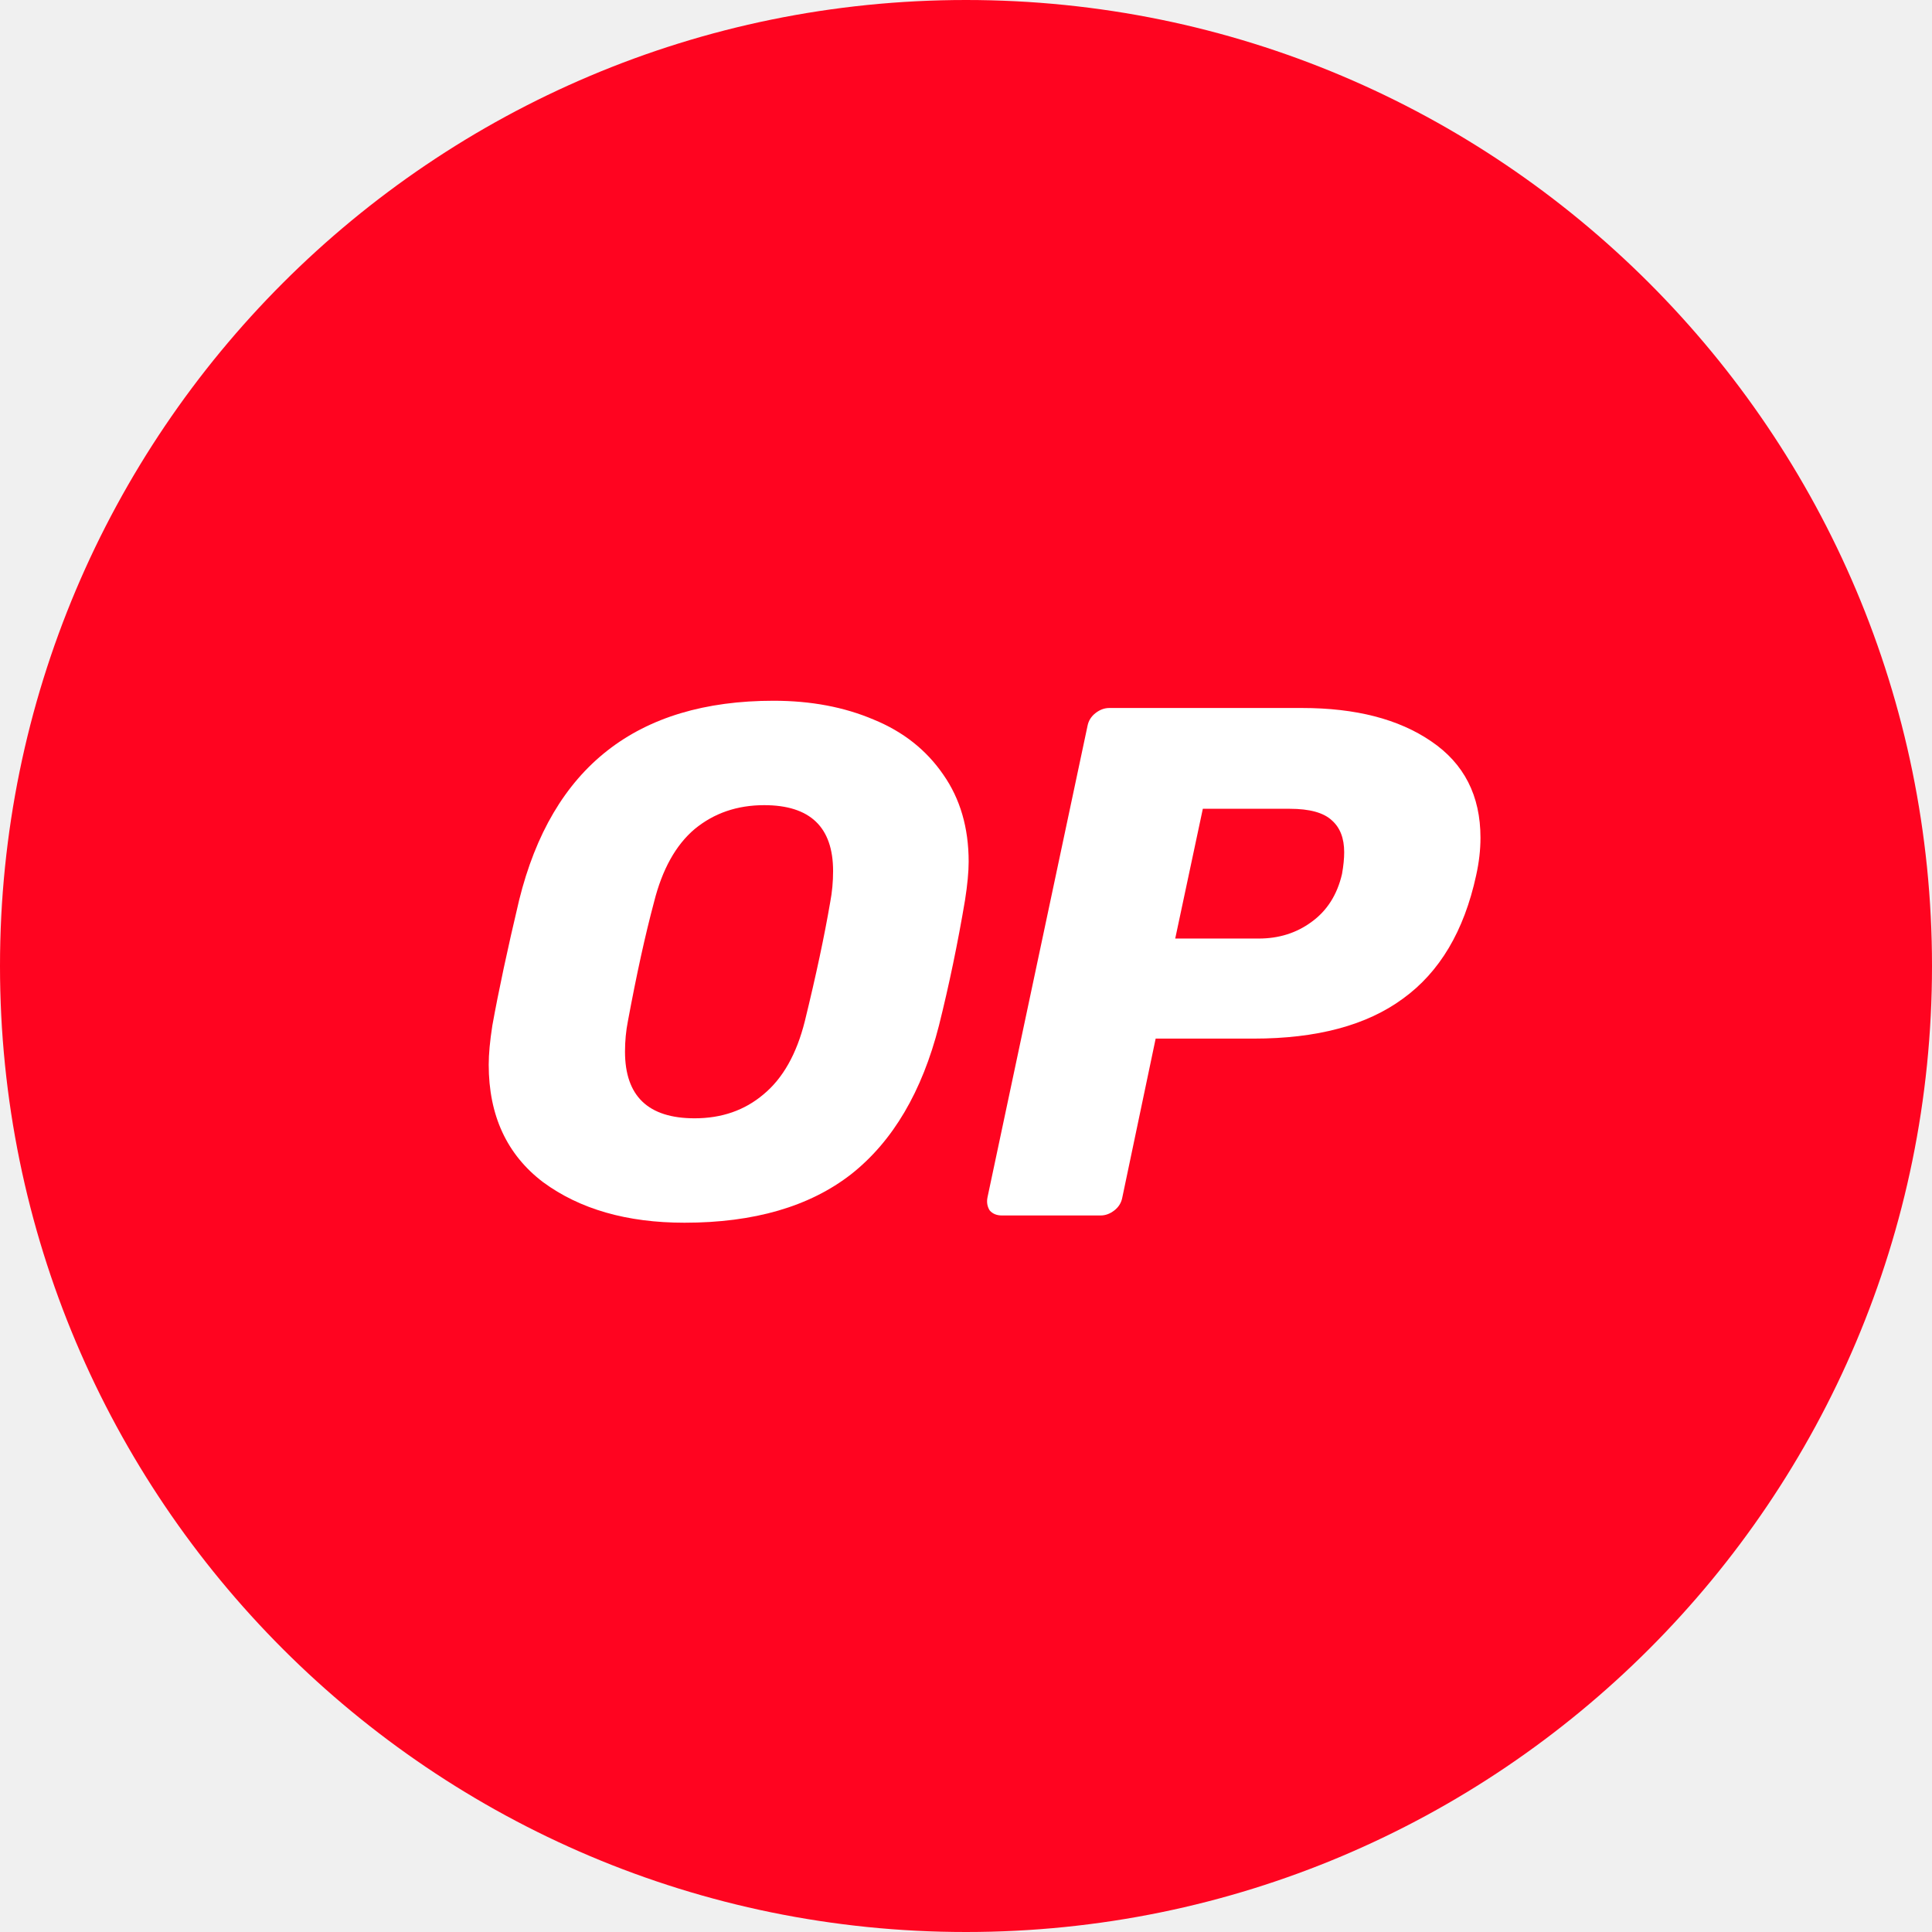
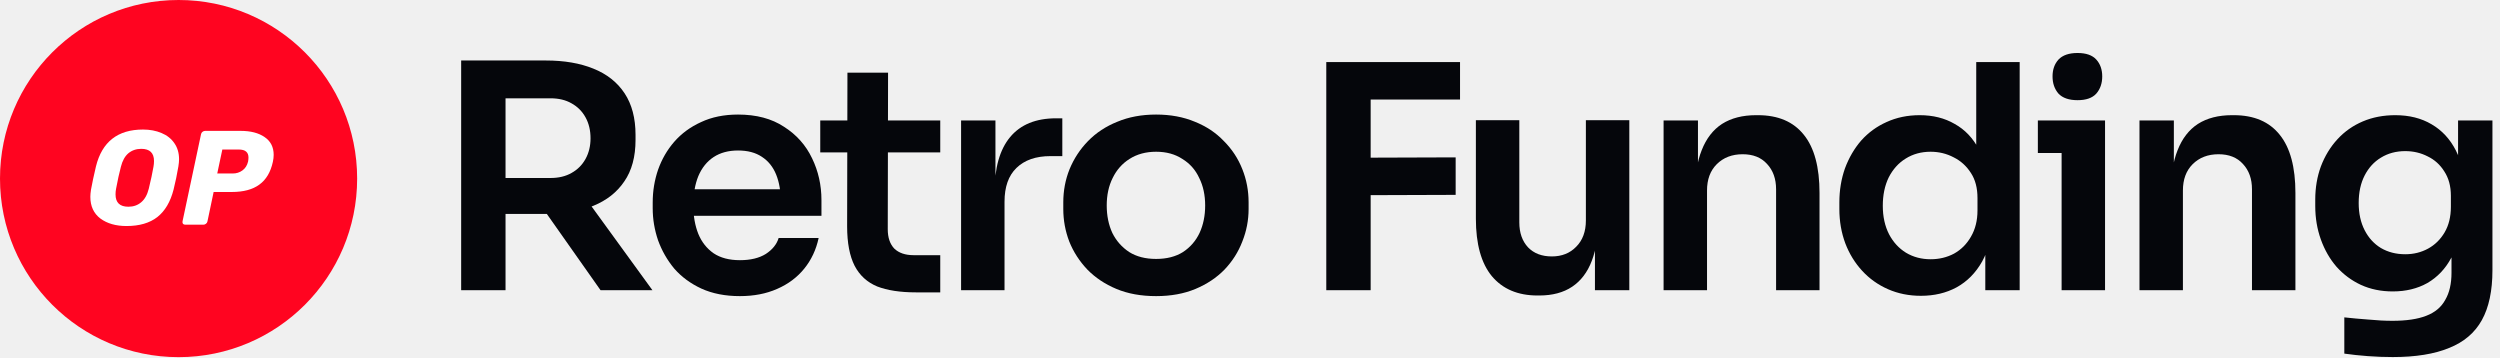
- <svg xmlns="http://www.w3.org/2000/svg" width="24" height="24" viewBox="0 0 24 24" fill="none">
-   <g clip-path="url(#clip0_114_354)">
+ <svg xmlns="http://www.w3.org/2000/svg" width="168" height="24" viewBox="0 0 168 24" fill="none">
+   <path d="M160.793 23.994C160.247 23.994 159.687 23.973 159.113 23.931C158.553 23.889 158.028 23.833 157.538 23.763V21.327C158.042 21.383 158.581 21.432 159.155 21.474C159.729 21.53 160.268 21.558 160.772 21.558C161.71 21.558 162.466 21.446 163.04 21.222C163.628 20.998 164.055 20.641 164.321 20.151C164.601 19.675 164.741 19.066 164.741 18.324V16.077L165.371 14.649C165.329 15.699 165.112 16.595 164.72 17.337C164.328 18.065 163.796 18.625 163.124 19.017C162.452 19.395 161.675 19.584 160.793 19.584C160.009 19.584 159.295 19.437 158.651 19.143C158.021 18.849 157.475 18.443 157.013 17.925C156.565 17.407 156.215 16.798 155.963 16.098C155.711 15.398 155.585 14.649 155.585 13.851V13.41C155.585 12.612 155.711 11.87 155.963 11.184C156.229 10.484 156.6 9.875 157.076 9.357C157.552 8.839 158.119 8.44 158.777 8.16C159.435 7.88 160.163 7.74 160.961 7.74C161.899 7.74 162.711 7.943 163.397 8.349C164.097 8.755 164.643 9.343 165.035 10.113C165.427 10.883 165.644 11.828 165.686 12.948L165.182 13.032V8.097H167.492V18.156C167.492 19.542 167.254 20.662 166.778 21.516C166.302 22.37 165.567 22.993 164.573 23.385C163.593 23.791 162.333 23.994 160.793 23.994ZM161.633 17.085C162.193 17.085 162.704 16.959 163.166 16.707C163.628 16.455 163.999 16.091 164.279 15.615C164.559 15.139 164.699 14.565 164.699 13.893V13.158C164.699 12.514 164.552 11.968 164.258 11.52C163.978 11.072 163.607 10.736 163.145 10.512C162.683 10.274 162.179 10.155 161.633 10.155C161.017 10.155 160.471 10.302 159.995 10.596C159.533 10.876 159.169 11.275 158.903 11.793C158.637 12.311 158.504 12.927 158.504 13.641C158.504 14.341 158.637 14.95 158.903 15.468C159.169 15.986 159.533 16.385 159.995 16.665C160.471 16.945 161.017 17.085 161.633 17.085Z" fill="#05060B" />
+   <path d="M143.773 19.5V8.097H146.083V12.99H145.873C145.873 11.828 146.027 10.862 146.335 10.092C146.643 9.308 147.098 8.72 147.7 8.328C148.316 7.936 149.079 7.74 149.989 7.74H150.115C151.473 7.74 152.502 8.181 153.202 9.063C153.902 9.931 154.252 11.233 154.252 12.969V19.5H151.333V12.717C151.333 12.017 151.13 11.45 150.724 11.016C150.332 10.582 149.786 10.365 149.086 10.365C148.372 10.365 147.791 10.589 147.343 11.037C146.909 11.471 146.692 12.059 146.692 12.801V19.5H143.773Z" fill="#05060B" />
+   <path d="M138.54 19.5V8.097H141.459V19.5H138.54ZM136.944 10.281V8.097H141.459V10.281H136.944ZM139.611 6.732C139.037 6.732 138.61 6.585 138.33 6.291C138.064 5.983 137.931 5.598 137.931 5.136C137.931 4.674 138.064 4.296 138.33 4.002C138.61 3.708 139.037 3.561 139.611 3.561C140.185 3.561 140.605 3.708 140.871 4.002C141.137 4.296 141.27 4.674 141.27 5.136C141.27 5.598 141.137 5.983 140.871 6.291C140.605 6.585 140.185 6.732 139.611 6.732Z" fill="#05060B" />
+   <path d="M129.086 19.878C128.288 19.878 127.553 19.731 126.881 19.437C126.209 19.143 125.628 18.73 125.138 18.198C124.648 17.666 124.27 17.05 124.004 16.35C123.738 15.636 123.605 14.866 123.605 14.04V13.599C123.605 12.787 123.731 12.024 123.983 11.31C124.249 10.596 124.613 9.973 125.075 9.441C125.551 8.909 126.118 8.496 126.776 8.202C127.448 7.894 128.19 7.74 129.002 7.74C129.898 7.74 130.682 7.936 131.354 8.328C132.04 8.706 132.586 9.28 132.992 10.05C133.398 10.82 133.622 11.786 133.664 12.948L132.803 11.94V4.17H135.722V19.5H133.412V14.649H133.916C133.874 15.811 133.636 16.784 133.202 17.568C132.768 18.338 132.194 18.919 131.48 19.311C130.78 19.689 129.982 19.878 129.086 19.878ZM129.737 17.421C130.311 17.421 130.836 17.295 131.312 17.043C131.788 16.777 132.166 16.399 132.446 15.909C132.74 15.405 132.887 14.817 132.887 14.145V13.305C132.887 12.633 132.74 12.073 132.446 11.625C132.152 11.163 131.767 10.813 131.291 10.575C130.815 10.323 130.297 10.197 129.737 10.197C129.107 10.197 128.547 10.351 128.057 10.659C127.581 10.953 127.203 11.373 126.923 11.919C126.657 12.465 126.524 13.102 126.524 13.83C126.524 14.558 126.664 15.195 126.944 15.741C127.224 16.273 127.602 16.686 128.078 16.98C128.568 17.274 129.121 17.421 129.737 17.421Z" fill="#05060B" />
+   <path d="M111.793 19.5V8.097H114.103V12.99H113.893C113.893 11.828 114.047 10.862 114.355 10.092C114.663 9.308 115.118 8.72 115.72 8.328C116.336 7.936 117.099 7.74 118.009 7.74H118.135C119.493 7.74 120.522 8.181 121.222 9.063C121.922 9.931 122.272 11.233 122.272 12.969V19.5H119.353V12.717C119.353 12.017 119.15 11.45 118.744 11.016C118.352 10.582 117.806 10.365 117.106 10.365C116.392 10.365 115.811 10.589 115.363 11.037C114.929 11.471 114.712 12.059 114.712 12.801V19.5H111.793Z" fill="#05060B" />
+   <path d="M103.316 19.857C102 19.857 100.978 19.423 100.25 18.555C99.536 17.687 99.179 16.399 99.179 14.691V8.076H102.098V14.943C102.098 15.643 102.294 16.203 102.686 16.623C103.078 17.029 103.61 17.232 104.282 17.232C104.954 17.232 105.5 17.015 105.92 16.581C106.354 16.147 106.571 15.559 106.571 14.817V8.076H109.49V19.5H107.18V14.649H107.411C107.411 15.797 107.264 16.756 106.97 17.526C106.676 18.296 106.235 18.877 105.647 19.269C105.059 19.661 104.324 19.857 103.442 19.857H103.316Z" fill="#05060B" />
+   <path d="M89.126 19.5V4.17H92.108V19.5H89.126ZM91.688 13.116V10.596L97.82 10.575V13.095L91.688 13.116ZM91.688 6.69V4.17H98.114V6.69H91.688Z" fill="#05060B" />
+   <path d="M77.69 19.899C76.682 19.899 75.793 19.738 75.023 19.416C74.253 19.094 73.602 18.66 73.07 18.114C72.538 17.554 72.132 16.924 71.852 16.224C71.586 15.524 71.453 14.796 71.453 14.04V13.599C71.453 12.815 71.593 12.073 71.873 11.373C72.167 10.659 72.58 10.029 73.112 9.483C73.658 8.923 74.316 8.489 75.086 8.181C75.856 7.859 76.724 7.698 77.69 7.698C78.656 7.698 79.524 7.859 80.294 8.181C81.064 8.489 81.715 8.923 82.247 9.483C82.793 10.029 83.206 10.659 83.486 11.373C83.766 12.073 83.906 12.815 83.906 13.599V14.04C83.906 14.796 83.766 15.524 83.486 16.224C83.22 16.924 82.821 17.554 82.289 18.114C81.757 18.66 81.106 19.094 80.336 19.416C79.566 19.738 78.684 19.899 77.69 19.899ZM77.69 17.4C78.404 17.4 79.006 17.246 79.496 16.938C79.986 16.616 80.357 16.189 80.609 15.657C80.861 15.111 80.987 14.495 80.987 13.809C80.987 13.109 80.854 12.493 80.588 11.961C80.336 11.415 79.958 10.988 79.454 10.68C78.964 10.358 78.376 10.197 77.69 10.197C77.004 10.197 76.409 10.358 75.905 10.68C75.415 10.988 75.037 11.415 74.771 11.961C74.505 12.493 74.372 13.109 74.372 13.809C74.372 14.495 74.498 15.111 74.75 15.657C75.016 16.189 75.394 16.616 75.884 16.938C76.374 17.246 76.976 17.4 77.69 17.4Z" fill="#05060B" />
+   <path d="M64.585 19.5V8.097H66.894V12.927H66.832C66.832 11.289 67.181 10.05 67.882 9.21C68.582 8.37 69.611 7.95 70.969 7.95H71.388V10.491H70.591C69.611 10.491 68.847 10.757 68.302 11.289C67.769 11.807 67.504 12.563 67.504 13.557V19.5H64.585Z" fill="#05060B" />
+   <path d="M61.547 19.647C60.497 19.647 59.629 19.514 58.943 19.248C58.271 18.968 57.767 18.506 57.431 17.862C57.095 17.204 56.927 16.322 56.927 15.216L56.948 4.884H59.678L59.657 15.405C59.657 15.965 59.804 16.399 60.098 16.707C60.406 17.001 60.84 17.148 61.4 17.148H63.185V19.647H61.547ZM55.121 10.239V8.097H63.185V10.239H55.121Z" fill="#05060B" />
+   <path d="M49.721 19.899C48.741 19.899 47.88 19.731 47.138 19.395C46.41 19.059 45.801 18.611 45.311 18.051C44.835 17.477 44.471 16.84 44.219 16.14C43.981 15.44 43.862 14.726 43.862 13.998V13.599C43.862 12.843 43.981 12.115 44.219 11.415C44.471 10.701 44.835 10.071 45.311 9.525C45.801 8.965 46.403 8.524 47.117 8.202C47.831 7.866 48.657 7.698 49.595 7.698C50.827 7.698 51.856 7.971 52.682 8.517C53.522 9.049 54.152 9.756 54.572 10.638C54.992 11.506 55.202 12.444 55.202 13.452V14.502H45.101V12.717H53.375L52.472 13.599C52.472 12.871 52.367 12.248 52.157 11.73C51.947 11.212 51.625 10.813 51.191 10.533C50.771 10.253 50.239 10.113 49.595 10.113C48.951 10.113 48.405 10.26 47.957 10.554C47.509 10.848 47.166 11.275 46.928 11.835C46.704 12.381 46.592 13.039 46.592 13.809C46.592 14.523 46.704 15.16 46.928 15.72C47.152 16.266 47.495 16.7 47.957 17.022C48.419 17.33 49.007 17.484 49.721 17.484C50.435 17.484 51.016 17.344 51.464 17.064C51.912 16.77 52.199 16.413 52.325 15.993H55.013C54.845 16.777 54.523 17.463 54.047 18.051C53.571 18.639 52.962 19.094 52.22 19.416C51.492 19.738 50.659 19.899 49.721 19.899Z" fill="#05060B" />
+   <path d="M30.99 19.5V4.065H33.972V19.5H30.99ZM40.356 19.5L35.652 12.822H38.991L43.842 19.5H40.356ZM33.09 14.376V11.961H36.996C37.542 11.961 38.011 11.849 38.403 11.625C38.809 11.401 39.124 11.086 39.348 10.68C39.572 10.274 39.684 9.812 39.684 9.294C39.684 8.762 39.572 8.293 39.348 7.887C39.124 7.481 38.809 7.166 38.403 6.942C38.011 6.718 37.542 6.606 36.996 6.606H33.09V4.065H36.681C37.913 4.065 38.977 4.247 39.873 4.611C40.783 4.975 41.483 5.528 41.973 6.27C42.463 7.012 42.708 7.943 42.708 9.063V9.399C42.708 10.533 42.456 11.464 41.952 12.192C41.462 12.92 40.769 13.466 39.873 13.83C38.977 14.194 37.913 14.376 36.681 14.376H33.09Z" fill="#05060B" />
+   <g clip-path="url(#clip0_218_192)">
    <circle cx="12" cy="12" r="12" fill="#FF0420" />
-     <path d="M8.503 15.189C7.788 15.189 7.203 15.021 6.746 14.685C6.296 14.343 6.071 13.856 6.071 13.226C6.071 13.094 6.086 12.932 6.116 12.74C6.194 12.307 6.305 11.788 6.449 11.181C6.857 9.53 7.911 8.705 9.61 8.705C10.073 8.705 10.487 8.783 10.853 8.939C11.22 9.089 11.508 9.317 11.718 9.623C11.928 9.923 12.033 10.284 12.033 10.704C12.033 10.83 12.018 10.989 11.988 11.181C11.898 11.716 11.79 12.235 11.664 12.74C11.454 13.562 11.091 14.178 10.574 14.586C10.058 14.988 9.367 15.189 8.503 15.189ZM8.629 13.892C8.965 13.892 9.25 13.793 9.484 13.595C9.724 13.397 9.896 13.094 9.998 12.685C10.136 12.121 10.241 11.629 10.313 11.208C10.337 11.082 10.349 10.953 10.349 10.821C10.349 10.275 10.064 10.002 9.493 10.002C9.157 10.002 8.869 10.101 8.629 10.299C8.395 10.497 8.226 10.8 8.124 11.208C8.016 11.611 7.908 12.103 7.8 12.685C7.776 12.806 7.764 12.932 7.764 13.064C7.764 13.616 8.052 13.892 8.629 13.892Z" fill="white" />
-     <path d="M12.447 15.099C12.381 15.099 12.33 15.078 12.294 15.036C12.264 14.988 12.255 14.934 12.267 14.874L13.509 9.02C13.521 8.954 13.555 8.9 13.609 8.858C13.663 8.816 13.72 8.795 13.78 8.795H16.175C16.842 8.795 17.376 8.933 17.779 9.209C18.187 9.485 18.391 9.884 18.391 10.407C18.391 10.557 18.373 10.713 18.337 10.875C18.187 11.566 17.884 12.076 17.427 12.406C16.977 12.737 16.359 12.902 15.572 12.902H14.356L13.942 14.874C13.93 14.94 13.897 14.994 13.843 15.036C13.789 15.078 13.732 15.099 13.672 15.099H12.447ZM15.635 11.659C15.887 11.659 16.106 11.59 16.293 11.452C16.485 11.313 16.611 11.115 16.671 10.857C16.689 10.755 16.698 10.665 16.698 10.587C16.698 10.413 16.647 10.281 16.545 10.191C16.443 10.095 16.268 10.047 16.022 10.047H14.942L14.599 11.659H15.635Z" fill="white" />
+     <path d="M8.502 15.189C7.788 15.189 7.202 15.021 6.746 14.685C6.296 14.343 6.071 13.856 6.071 13.226C6.071 13.094 6.086 12.932 6.116 12.74C6.194 12.307 6.305 11.788 6.449 11.181C6.857 9.53 7.911 8.705 9.61 8.705C10.072 8.705 10.487 8.783 10.853 8.939C11.219 9.089 11.508 9.317 11.718 9.623C11.928 9.923 12.033 10.284 12.033 10.704C12.033 10.83 12.018 10.989 11.988 11.181C11.898 11.716 11.79 12.235 11.664 12.74C11.454 13.562 11.09 14.178 10.574 14.586C10.057 14.988 9.367 15.189 8.502 15.189ZM8.628 13.892C8.965 13.892 9.25 13.793 9.484 13.595C9.724 13.397 9.895 13.094 9.997 12.685C10.136 12.121 10.241 11.629 10.313 11.208C10.337 11.082 10.349 10.953 10.349 10.821C10.349 10.275 10.063 10.002 9.493 10.002C9.157 10.002 8.869 10.101 8.628 10.299C8.394 10.497 8.226 10.8 8.124 11.208C8.016 11.611 7.908 12.103 7.8 12.685C7.776 12.806 7.764 12.932 7.764 13.064C7.764 13.616 8.052 13.892 8.628 13.892Z" fill="white" />
+     <path d="M12.447 15.099C12.38 15.099 12.329 15.078 12.293 15.036C12.263 14.988 12.254 14.934 12.266 14.874L13.509 9.02C13.521 8.954 13.554 8.9 13.608 8.858C13.662 8.816 13.719 8.795 13.78 8.795H16.175C16.842 8.795 17.376 8.933 17.778 9.209C18.187 9.485 18.391 9.884 18.391 10.407C18.391 10.557 18.373 10.713 18.337 10.875C18.187 11.566 17.884 12.076 17.427 12.406C16.977 12.737 16.358 12.902 15.572 12.902H14.356L13.942 14.874C13.93 14.94 13.896 14.994 13.842 15.036C13.789 15.078 13.731 15.099 13.671 15.099H12.447ZM15.635 11.659C15.887 11.659 16.106 11.59 16.292 11.452C16.484 11.313 16.61 11.115 16.671 10.857C16.689 10.755 16.698 10.665 16.698 10.587C16.698 10.413 16.647 10.281 16.544 10.191C16.442 10.095 16.268 10.047 16.022 10.047H14.941L14.599 11.659H15.635Z" fill="white" />
  </g>
  <defs>
-     <clipPath id="clip0_114_354">
+     <clipPath id="clip0_218_192">
      <rect width="24" height="24" fill="white" />
    </clipPath>
  </defs>
</svg>
